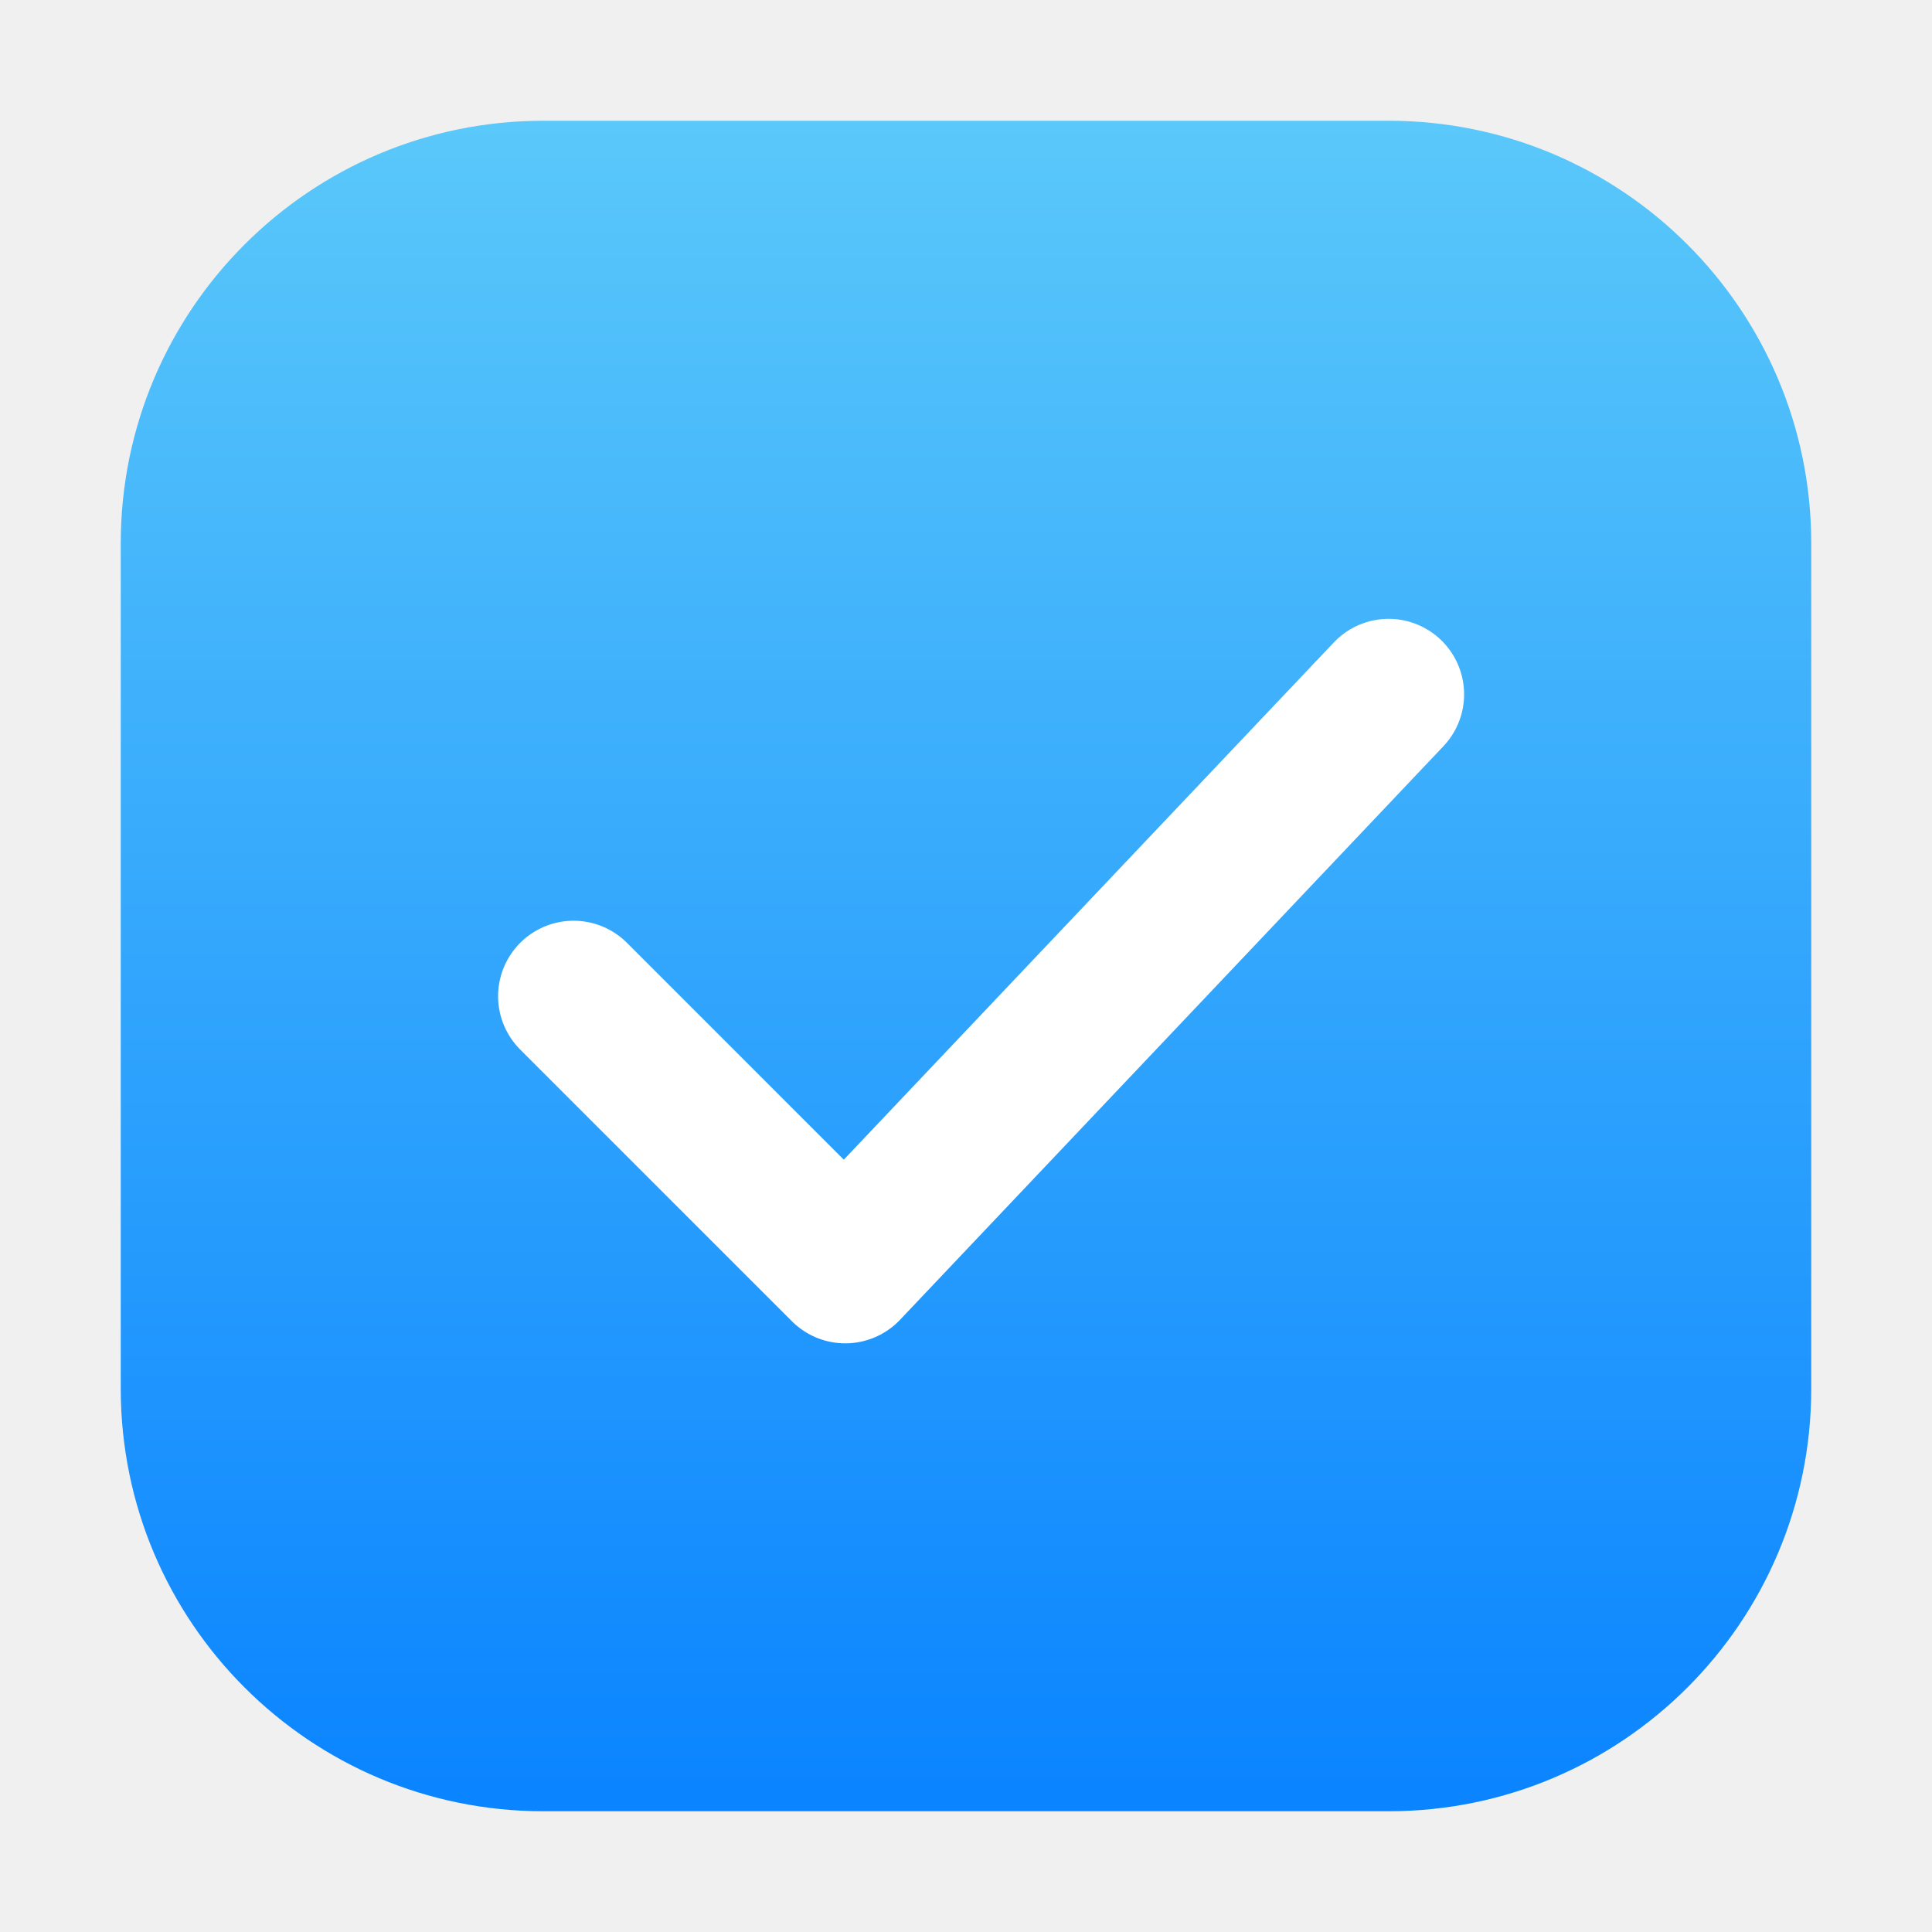
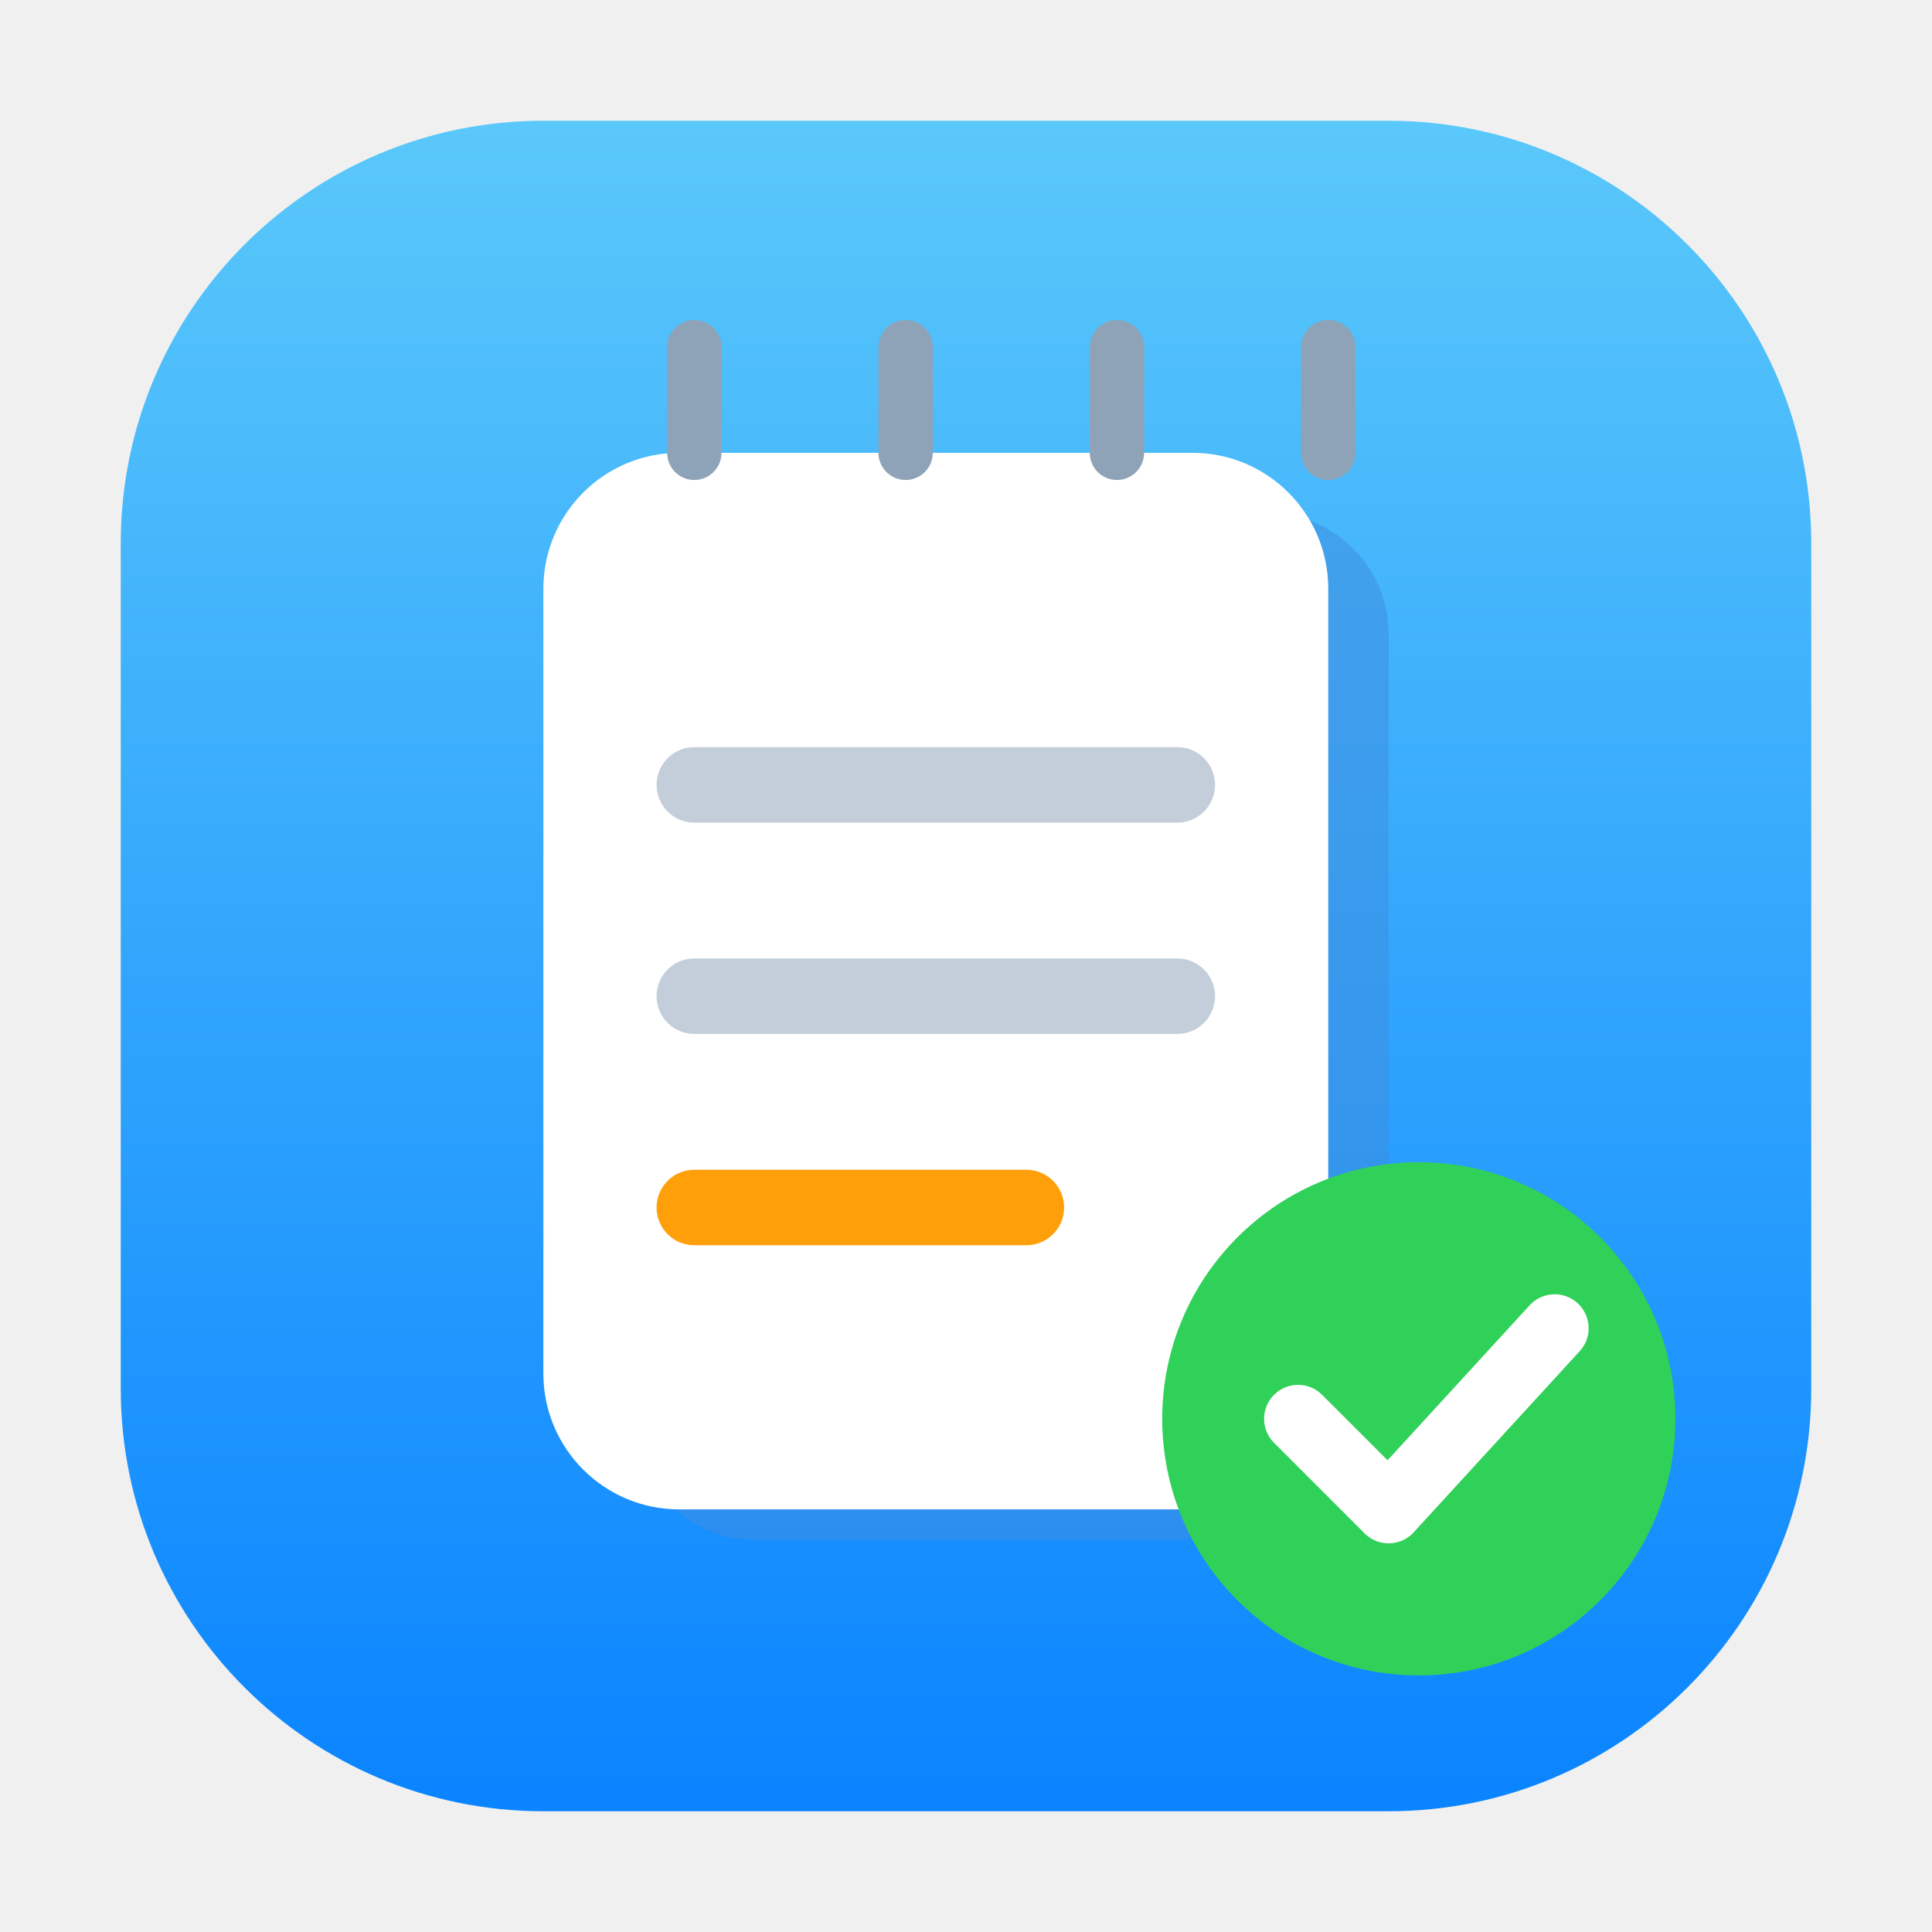
<svg xmlns="http://www.w3.org/2000/svg" width="128" height="128" viewBox="0 0 128 128">
  <defs>
    <linearGradient id="bg" x1="0" y1="0" x2="0" y2="1">
      <stop offset="0" stop-color="#5AC8FA" />
      <stop offset="1" stop-color="#0A84FF" />
    </linearGradient>
  </defs>
  <rect x="8" y="8" width="112" height="112" rx="28" fill="url(#bg)" />
-   <path d="M38 66 L56 84 L92 46" fill="none" stroke="#FFFFFF" stroke-width="10" stroke-linecap="round" stroke-linejoin="round" />
+   <rect x="42" y="34" width="50" height="68" rx="8" fill="#3E8EE0" opacity="0.55" />
+   <rect x="36" y="30" width="52" height="70" rx="9" fill="#FFFFFF" />
+   <g stroke="#8FA3B8" stroke-width="3.6" stroke-linecap="round" fill="none">
+     <path d="M46 30 v-7" />
+     <path d="M60 30 v-7" />
+     <path d="M74 30 v-7" />
+     <path d="M88 30 v-7" />
+   </g>
+   <g stroke-linecap="round" fill="none">
+     <line x1="46" y1="52" x2="78" y2="52" stroke="#C3CEDA" stroke-width="5" />
+     <line x1="46" y1="66" x2="78" y2="66" stroke="#C3CEDA" stroke-width="5" />
+     <line x1="46" y1="80" x2="68" y2="80" stroke="#FF9F0A" stroke-width="5" />
+   </g>
+   <circle cx="94" cy="94" r="17" fill="#30D158" />
+   <path d="M86 94 L92 100 L103 88" fill="none" stroke="#FFFFFF" stroke-width="4.5" stroke-linecap="round" stroke-linejoin="round" />
</svg>
